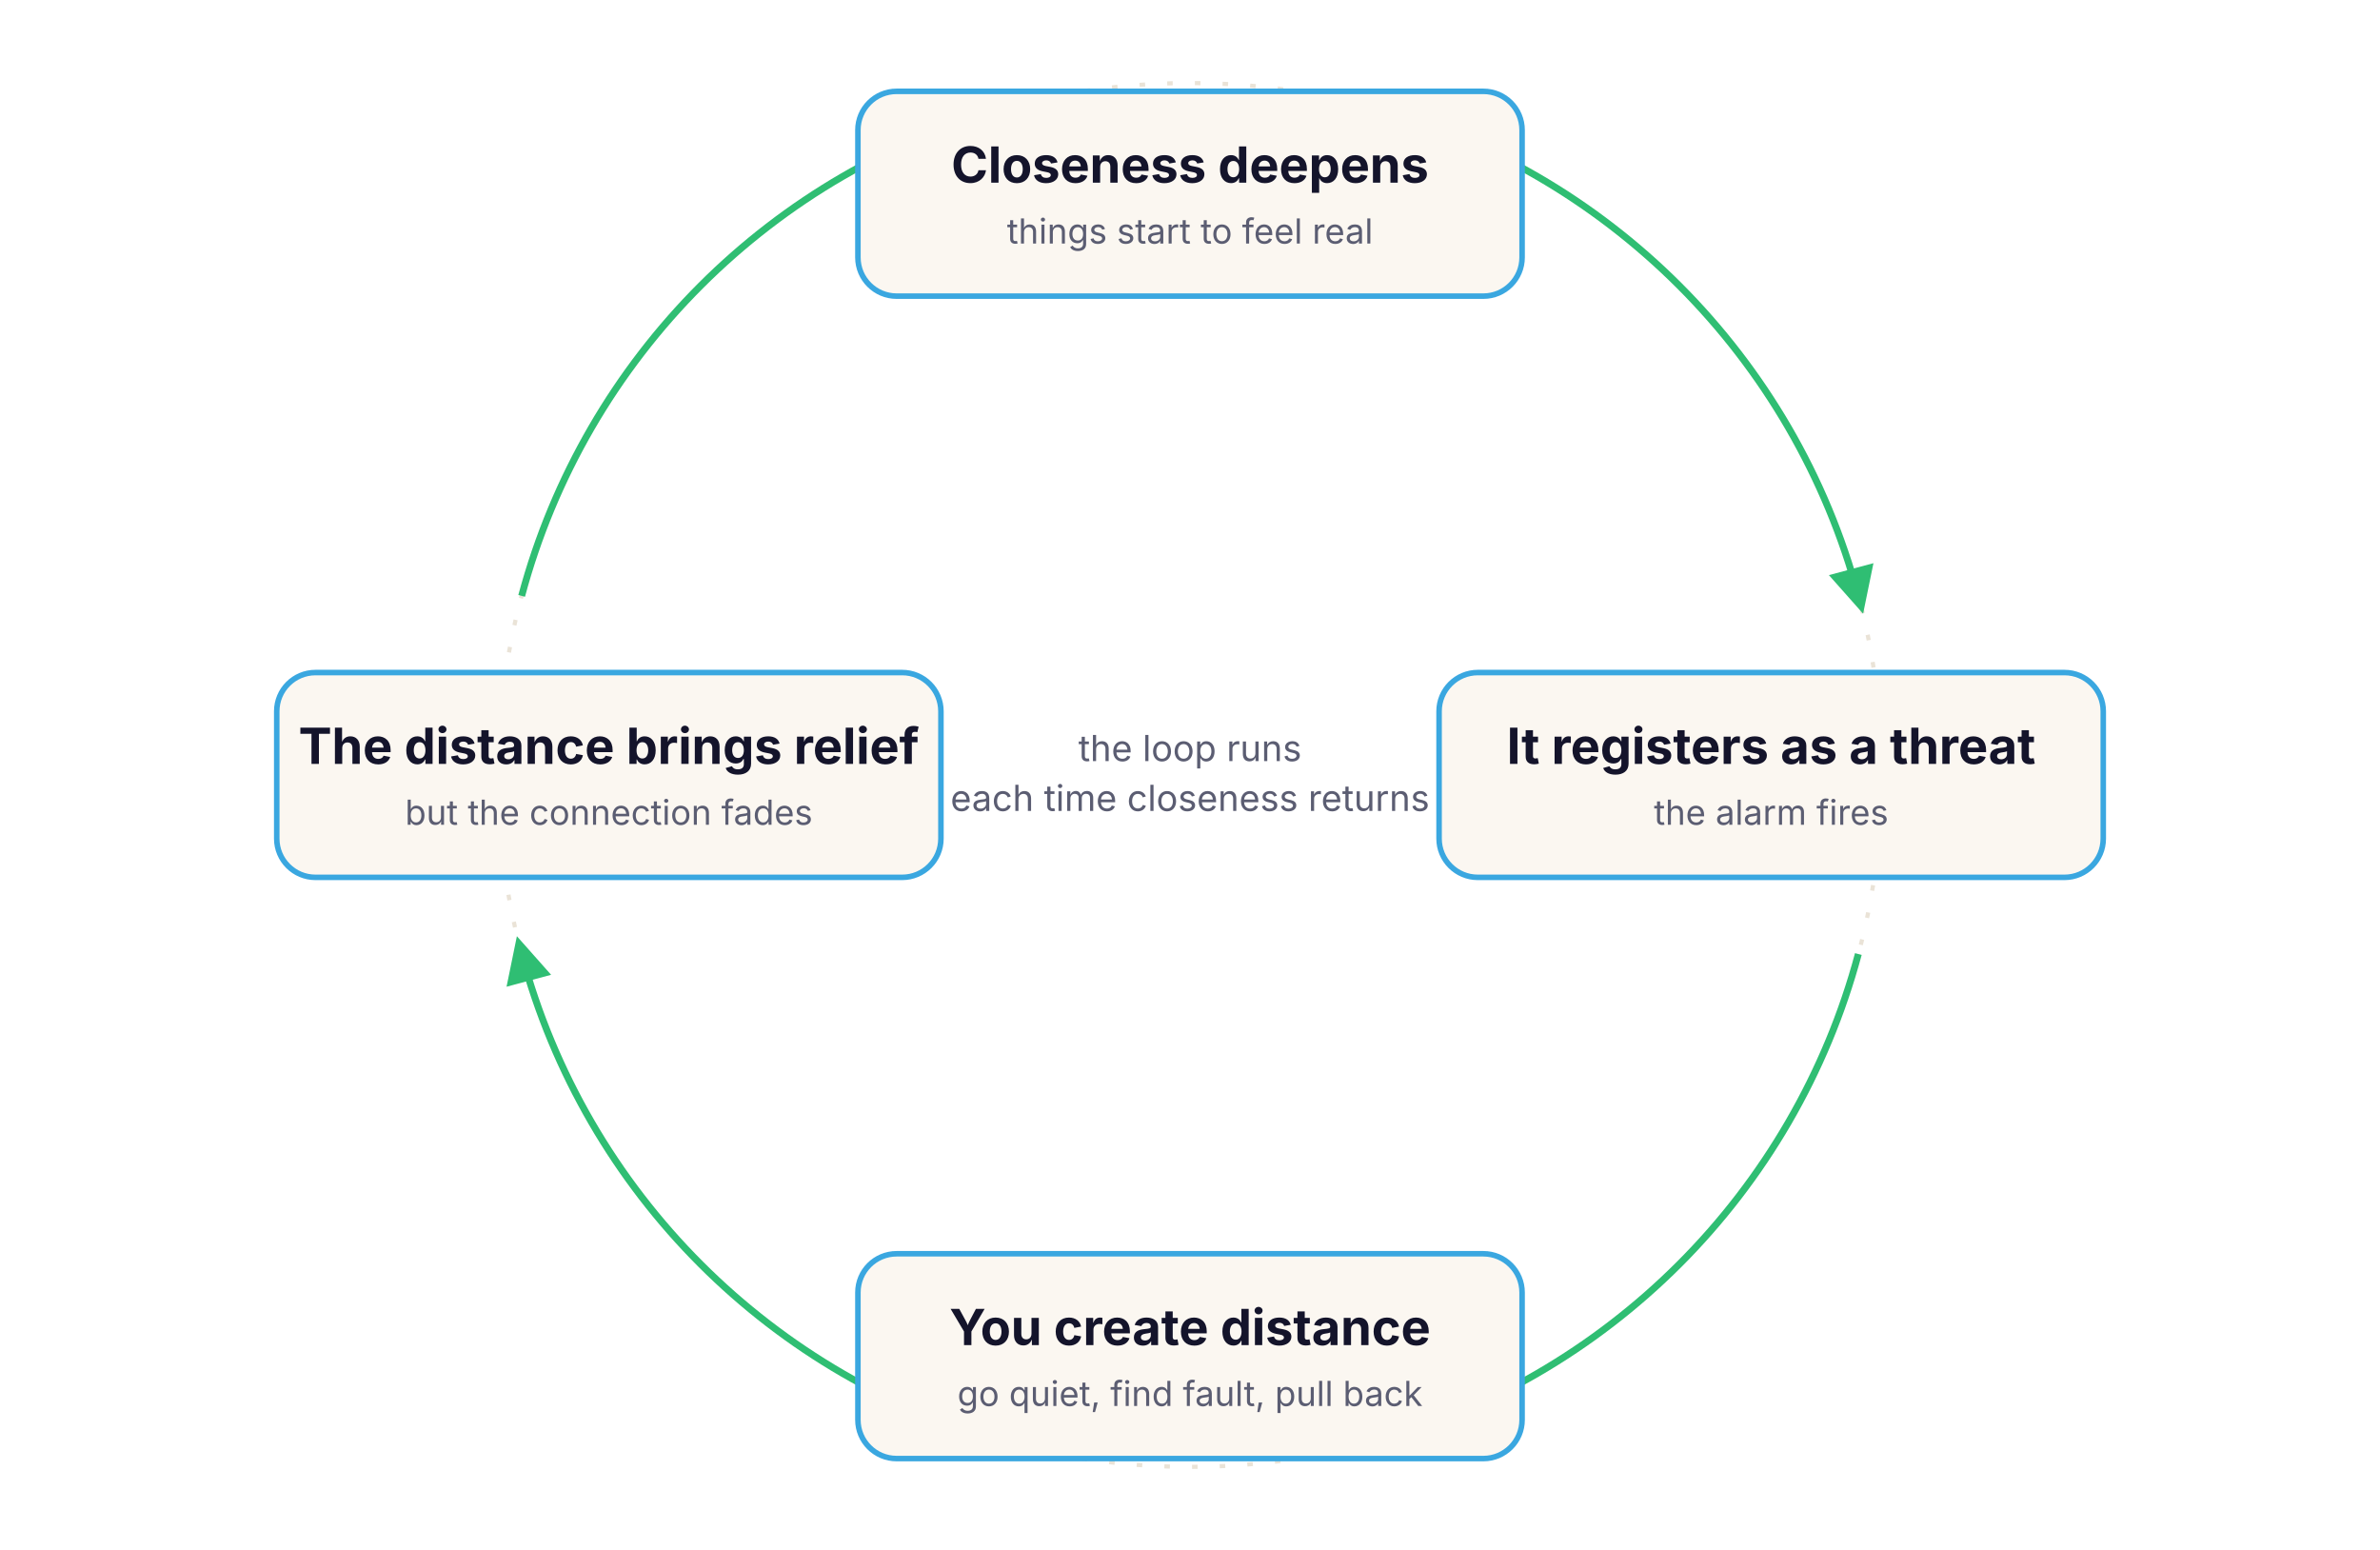
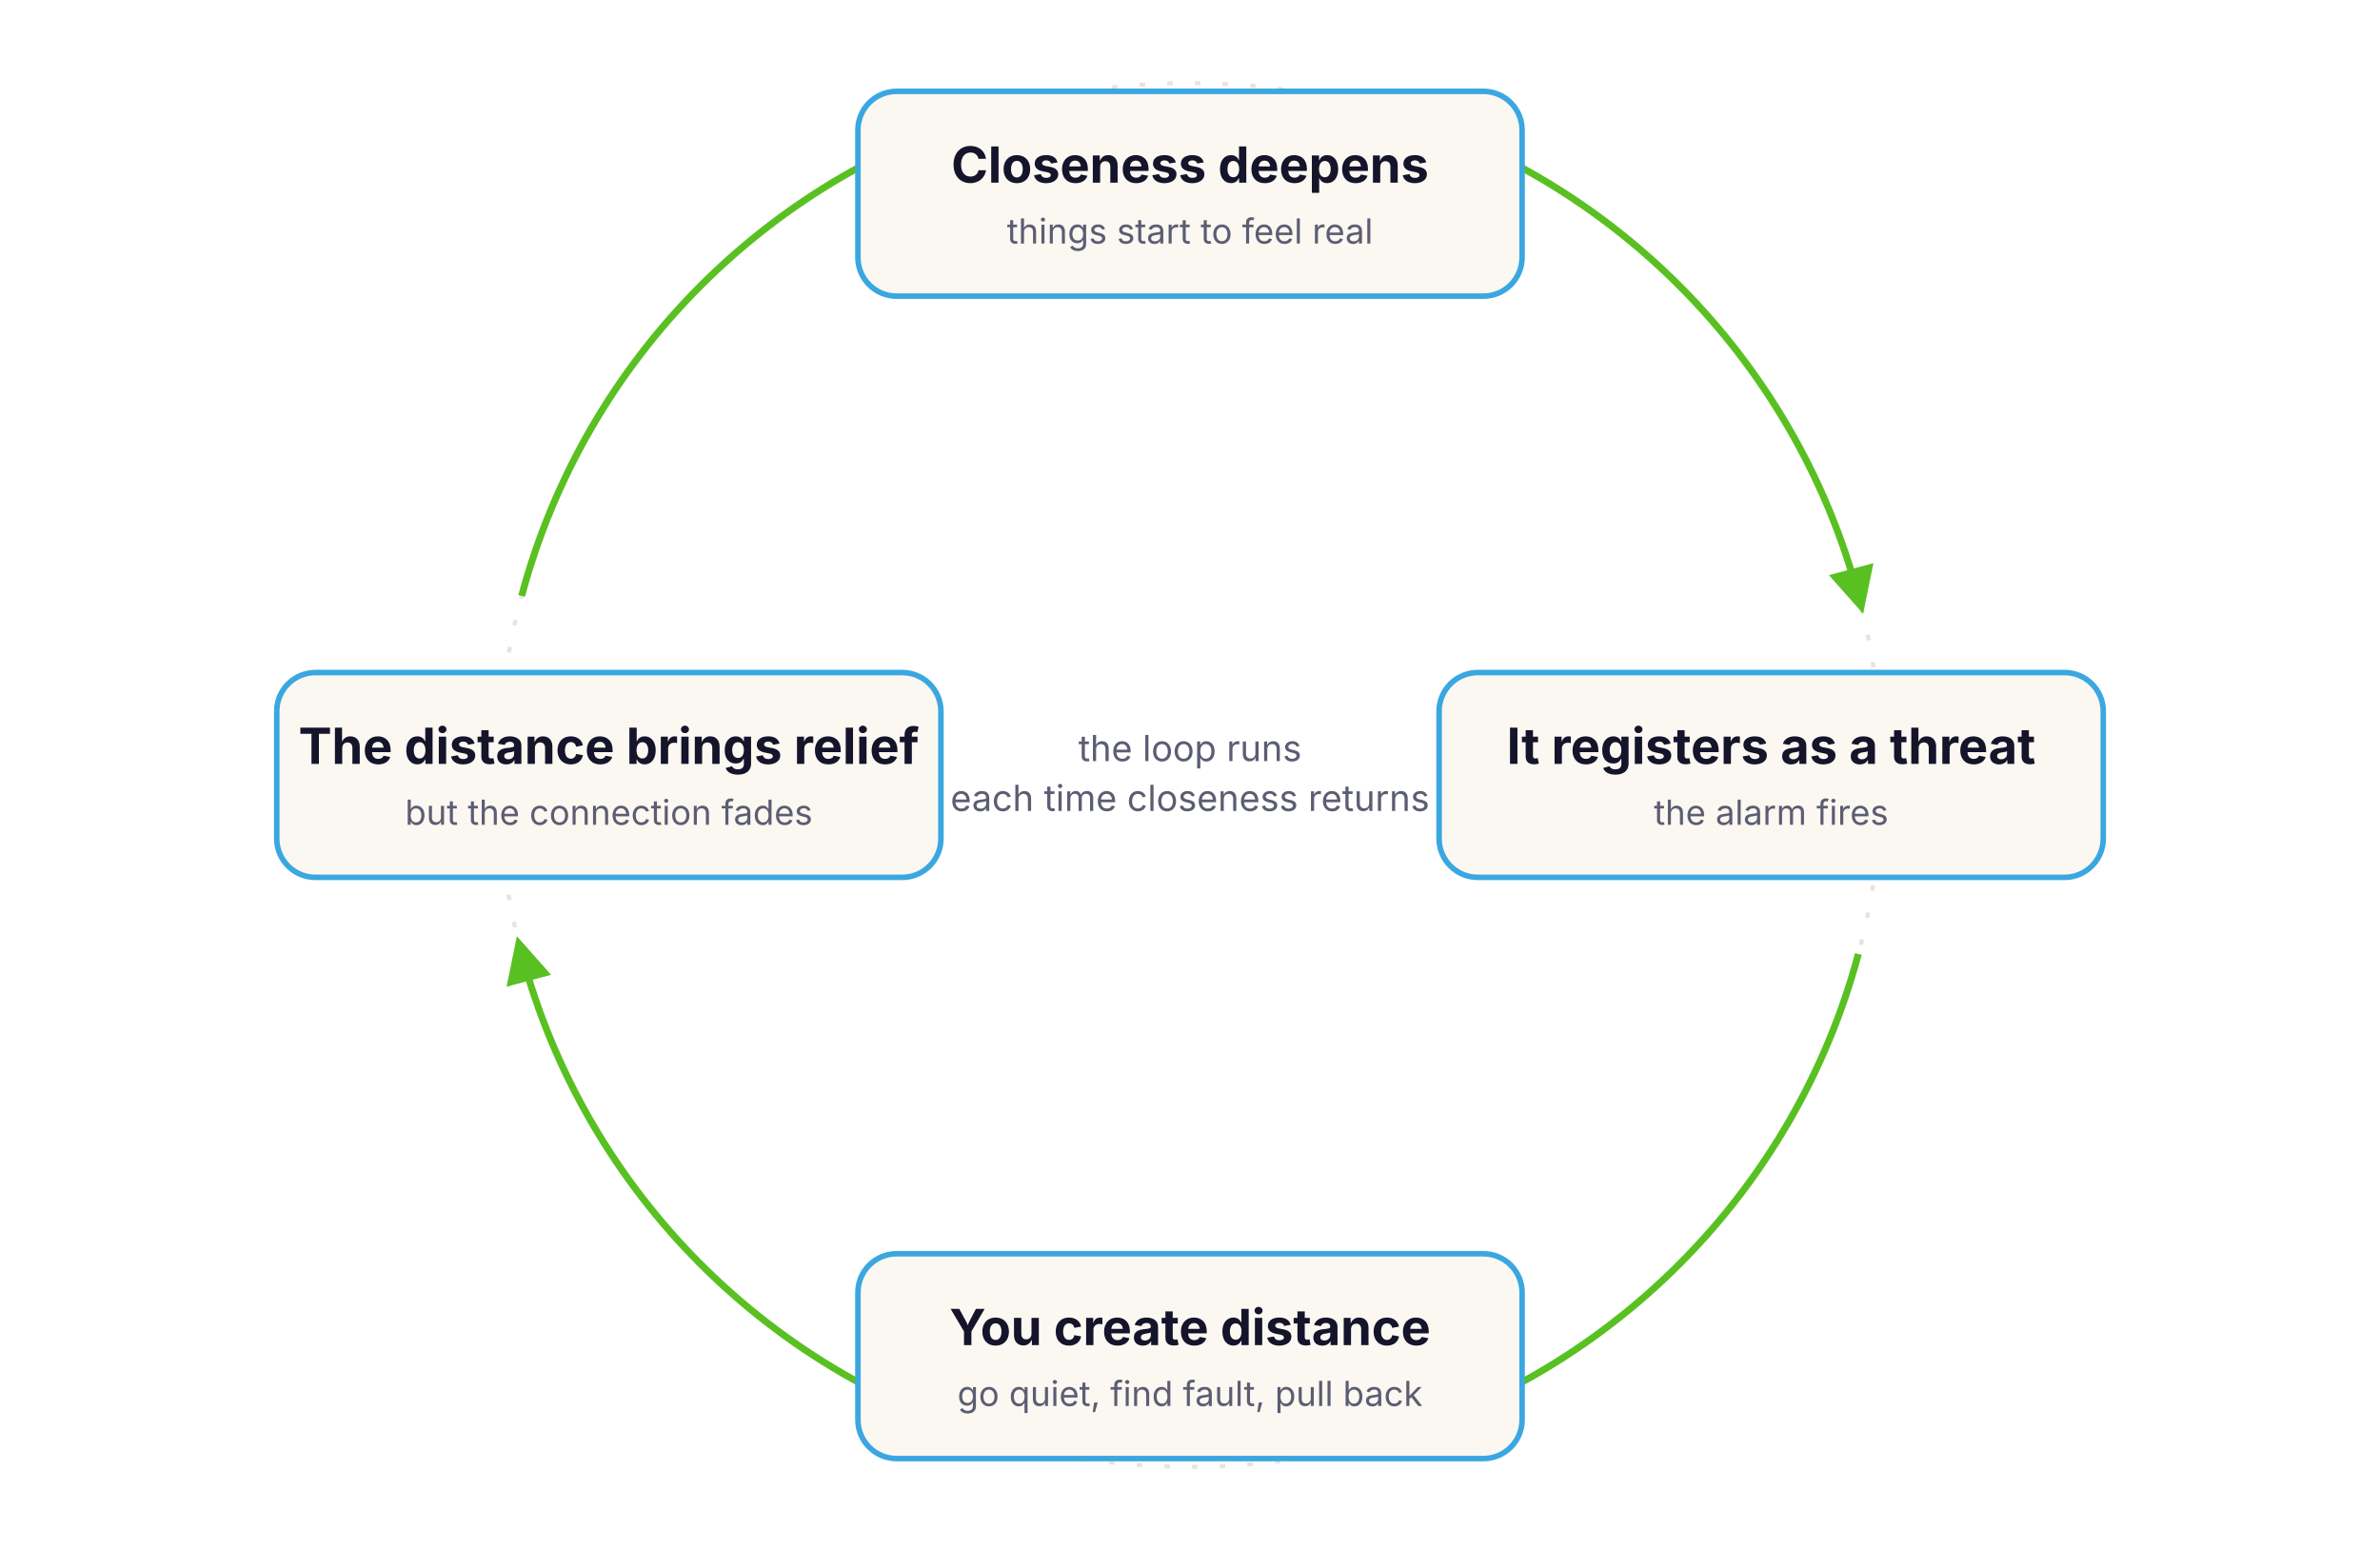
<svg xmlns="http://www.w3.org/2000/svg" viewBox="0 0 860 560" role="img" aria-label="Diagram of the distancing loop that activates when a relationship deepens">
  <defs>
    <marker id="arrow" viewBox="0 0 12 12" refX="7" refY="6" markerWidth="8" markerHeight="8" orient="auto-start-reverse">
-       <path d="M1 1 L11 6 L1 11 z" fill="var(--cta, #2FBE73)" />
+       <path d="M1 1 L11 6 L1 11 z" fill="var(--cta, #59c021)" />
    </marker>
  </defs>
  <circle cx="430" cy="280" r="250" fill="none" stroke="var(--hairline, #EAE3D7)" stroke-width="1.5" stroke-dasharray="2 8" />
-   <path d="M494.7 38.5 A250 250 0 0 1 671.5 215.3" fill="none" stroke="var(--cta, #2FBE73)" stroke-width="2.5" marker-end="url(#arrow)" />
-   <path d="M671.5 344.7 A250 250 0 0 1 494.7 521.5" fill="none" stroke="var(--cta, #2FBE73)" stroke-width="2.5" marker-end="url(#arrow)" />
-   <path d="M365.3 521.5 A250 250 0 0 1 188.5 344.7" fill="none" stroke="var(--cta, #2FBE73)" stroke-width="2.5" marker-end="url(#arrow)" />
-   <path d="M188.5 215.3 A250 250 0 0 1 365.3 38.5" fill="none" stroke="var(--cta, #2FBE73)" stroke-width="2.5" marker-end="url(#arrow)" />
+   <path d="M494.7 38.5 A250 250 0 0 1 671.5 215.3" fill="none" stroke="var(--cta, #59c021)" stroke-width="2.5" marker-end="url(#arrow)" />
+   <path d="M671.5 344.7 A250 250 0 0 1 494.7 521.5" fill="none" stroke="var(--cta, #59c021)" stroke-width="2.5" marker-end="url(#arrow)" />
+   <path d="M365.3 521.5 A250 250 0 0 1 188.5 344.7" fill="none" stroke="var(--cta, #59c021)" stroke-width="2.5" marker-end="url(#arrow)" />
+   <path d="M188.5 215.3 A250 250 0 0 1 365.3 38.5" fill="none" stroke="var(--cta, #59c021)" stroke-width="2.5" marker-end="url(#arrow)" />
  <rect x="310" y="33" width="240" height="74" rx="14" fill="var(--paper, #FBF7F1)" stroke="var(--accent-sky, #3AA7E0)" stroke-width="2" />
  <text x="430" y="66" text-anchor="middle" font-family="system-ui, -apple-system, Segoe UI, sans-serif" font-weight="700" font-size="18" fill="var(--encre, #14142B)">Closeness deepens</text>
  <text x="430" y="88" text-anchor="middle" font-family="system-ui, -apple-system, Segoe UI, sans-serif" font-size="12.5" fill="var(--body-2, #5B5D72)">things start to feel real</text>
  <rect x="520" y="243" width="240" height="74" rx="14" fill="var(--paper, #FBF7F1)" stroke="var(--accent-sky, #3AA7E0)" stroke-width="2" />
  <text x="640" y="276" text-anchor="middle" font-family="system-ui, -apple-system, Segoe UI, sans-serif" font-weight="700" font-size="18" fill="var(--encre, #14142B)">It registers as a threat</text>
  <text x="640" y="298" text-anchor="middle" font-family="system-ui, -apple-system, Segoe UI, sans-serif" font-size="12.5" fill="var(--body-2, #5B5D72)">the alarm fires</text>
  <rect x="310" y="453" width="240" height="74" rx="14" fill="var(--paper, #FBF7F1)" stroke="var(--accent-sky, #3AA7E0)" stroke-width="2" />
  <text x="430" y="486" text-anchor="middle" font-family="system-ui, -apple-system, Segoe UI, sans-serif" font-weight="700" font-size="18" fill="var(--encre, #14142B)">You create distance</text>
  <text x="430" y="508" text-anchor="middle" font-family="system-ui, -apple-system, Segoe UI, sans-serif" font-size="12.5" fill="var(--body-2, #5B5D72)">go quiet, find fault, pull back</text>
  <rect x="100" y="243" width="240" height="74" rx="14" fill="var(--paper, #FBF7F1)" stroke="var(--accent-sky, #3AA7E0)" stroke-width="2" />
  <text x="220" y="276" text-anchor="middle" font-family="system-ui, -apple-system, Segoe UI, sans-serif" font-weight="700" font-size="18" fill="var(--encre, #14142B)">The distance brings relief</text>
  <text x="220" y="298" text-anchor="middle" font-family="system-ui, -apple-system, Segoe UI, sans-serif" font-size="12.5" fill="var(--body-2, #5B5D72)">but the connection fades</text>
  <text x="430" y="275" text-anchor="middle" font-family="system-ui, -apple-system, Segoe UI, sans-serif" font-size="13" fill="var(--body-2, #5B5D72)">the loop runs</text>
  <text x="430" y="293" text-anchor="middle" font-family="system-ui, -apple-system, Segoe UI, sans-serif" font-size="13" fill="var(--body-2, #5B5D72)">each time closeness returns</text>
</svg>
